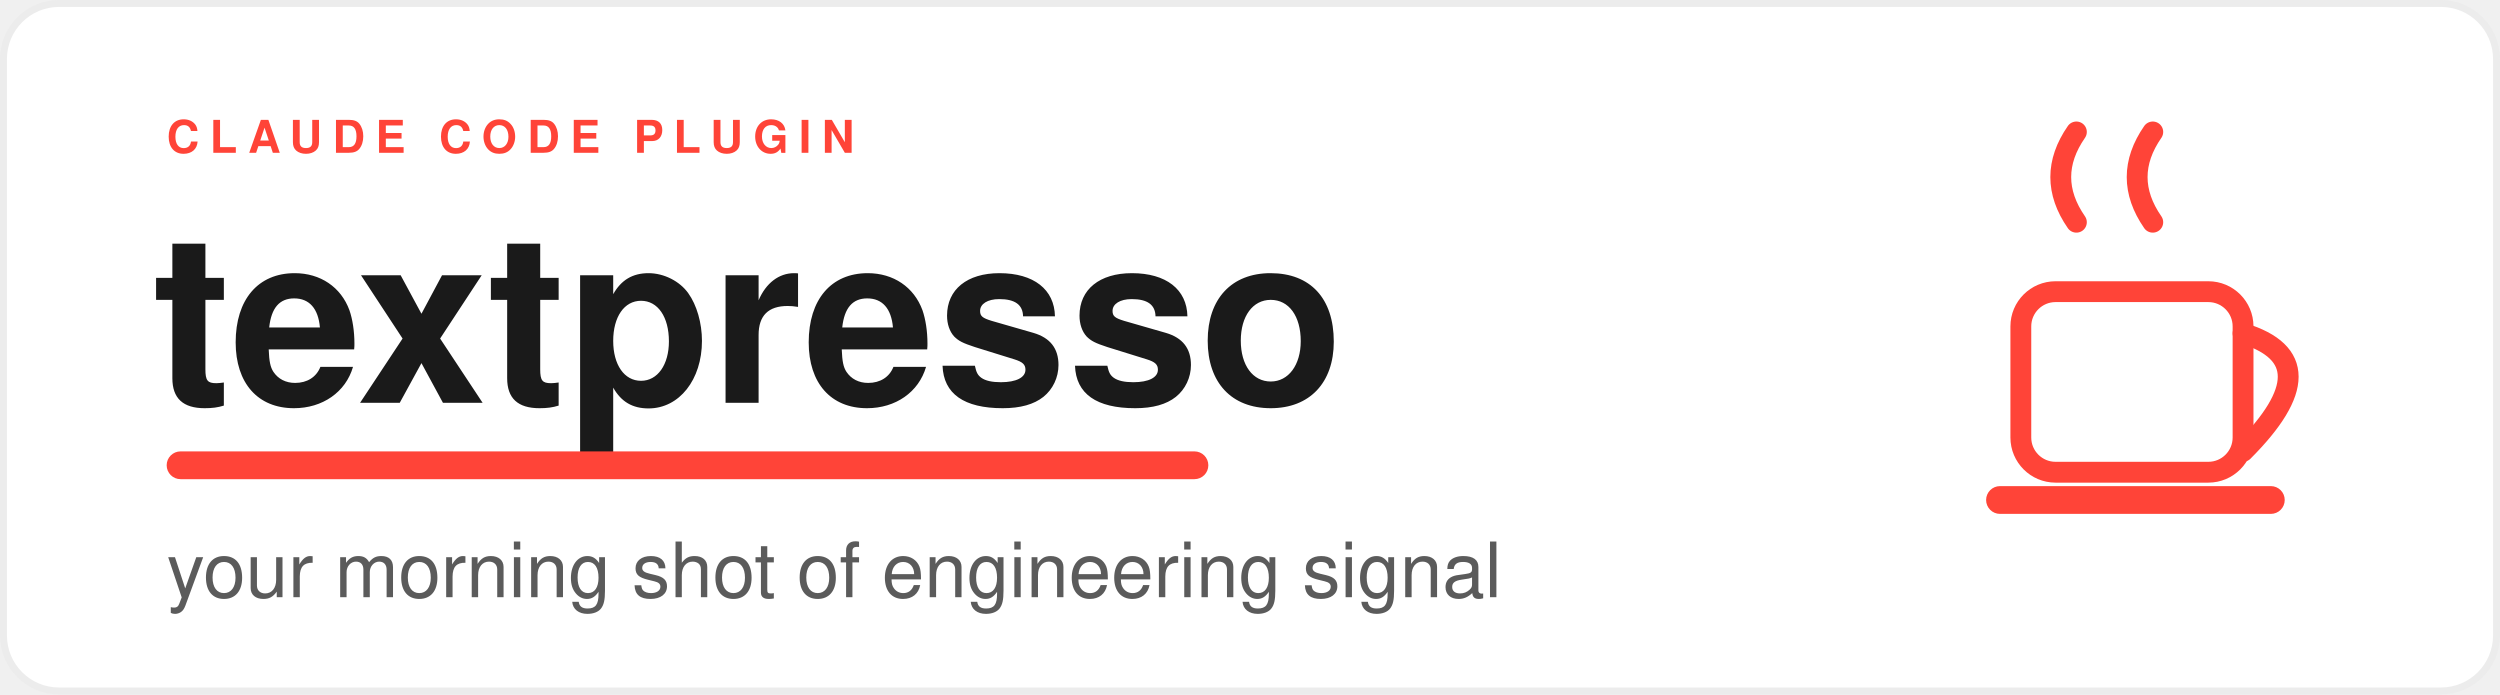
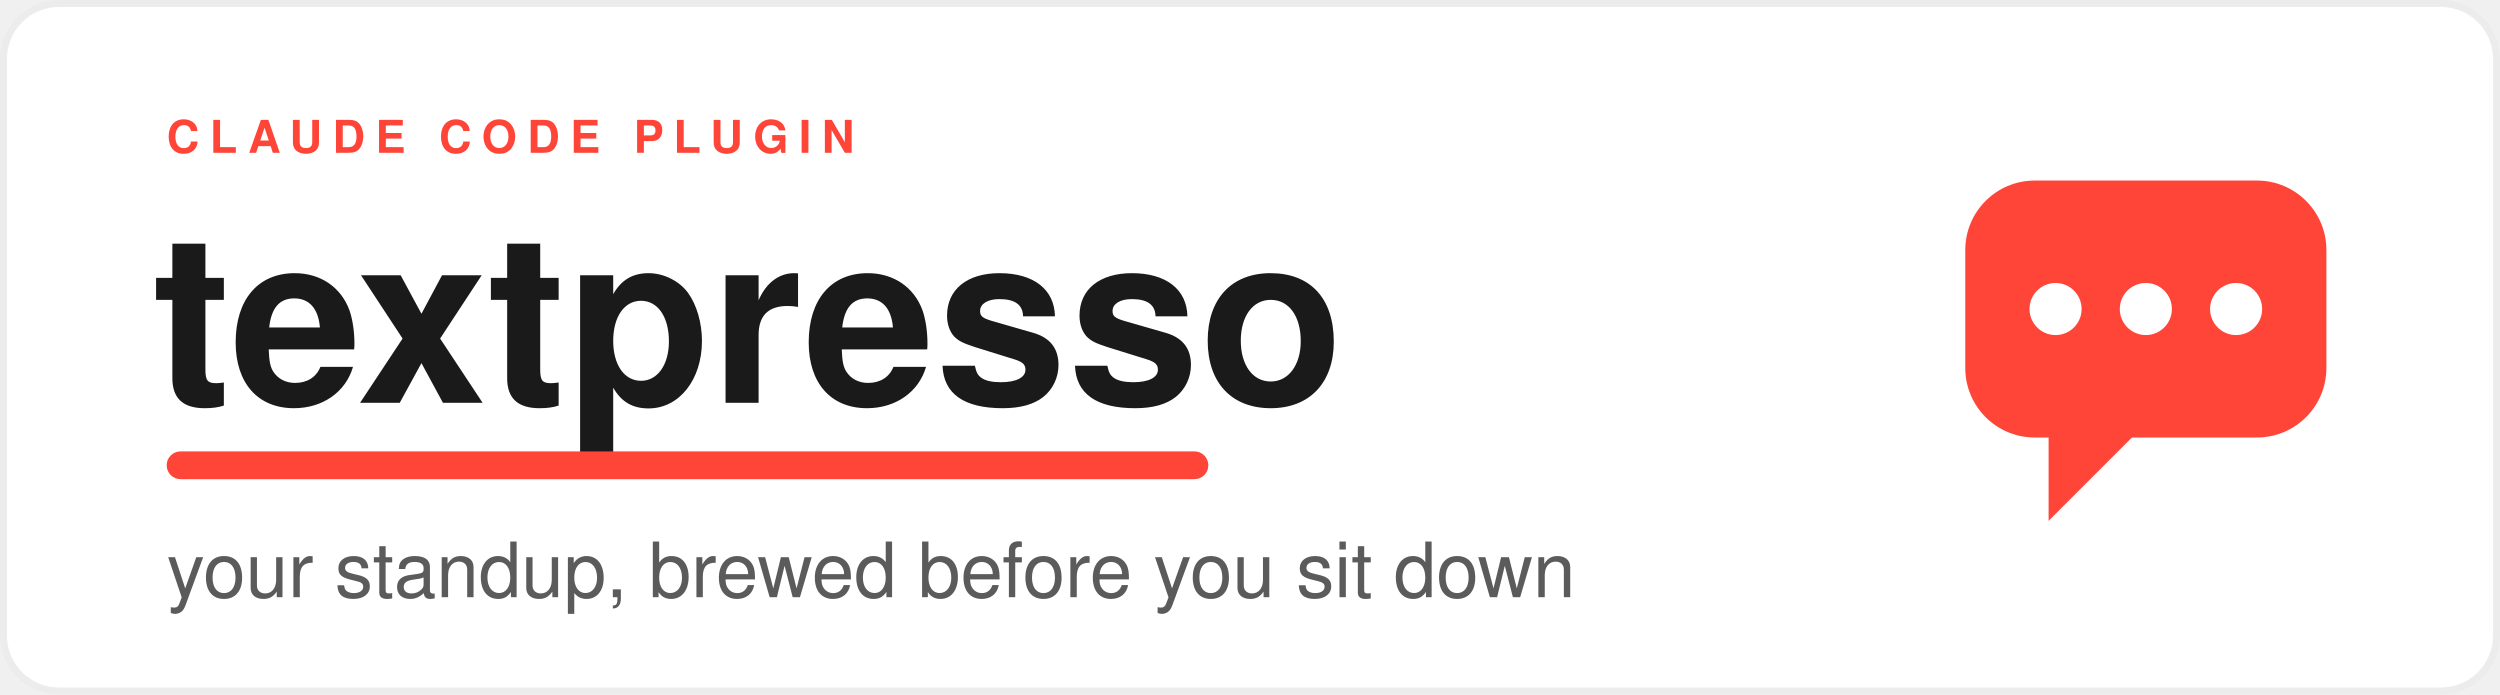
- <svg xmlns="http://www.w3.org/2000/svg" viewBox="0 0 720 200" width="720" height="200" role="img" aria-label="textpresso — your morning shot of engineering signal">
+ <svg xmlns="http://www.w3.org/2000/svg" viewBox="0 0 720 200" width="720" height="200" role="img" aria-label="textpresso — your standup, brewed before you sit down">
  <rect x="1" y="1" width="718" height="198" rx="16" fill="#FFFFFF" stroke="#ECECEC" stroke-width="2" />
  <text x="48" y="44" font-family="'Segoe UI', Helvetica, Arial, sans-serif" font-size="13" font-weight="700" letter-spacing="3" fill="#FF4438">CLAUDE CODE PLUGIN</text>
  <text x="44" y="116" font-family="'Segoe UI', Helvetica, Arial, sans-serif" font-size="68" font-weight="800" fill="#1A1A1A">textpresso</text>
  <rect x="48" y="130" width="300" height="8" rx="4" fill="#FF4438" />
-   <text x="48" y="172" font-family="'Segoe UI', Helvetica, Arial, sans-serif" font-size="22" font-weight="400" fill="#5B5B5B">your morning shot of engineering signal</text>
-   <g stroke="#FF4438" stroke-width="6" fill="none" stroke-linecap="round">
-     <path d="M598 64 q-9 -13 0 -26" />
-     <path d="M620 64 q-9 -13 0 -26" />
-     <rect x="582" y="84" width="64" height="52" rx="10" />
-     <path d="M646 96 q26 8 0 34" />
+   <text x="48" y="172" font-family="'Segoe UI', Helvetica, Arial, sans-serif" font-size="22" font-weight="400" fill="#5B5B5B">your standup, brewed before you sit down</text>
+   <g>
+     <rect x="566" y="52" width="104" height="74" rx="20" fill="#FF4438" />
+     <path d="M590 122 L590 150 L618 122 Z" fill="#FF4438" />
+     <circle cx="592" cy="89" r="7.5" fill="#FFFFFF" />
+     <circle cx="618" cy="89" r="7.5" fill="#FFFFFF" />
+     <circle cx="644" cy="89" r="7.5" fill="#FFFFFF" />
  </g>
-   <rect x="572" y="140" width="86" height="8" rx="4" fill="#FF4438" />
</svg>
